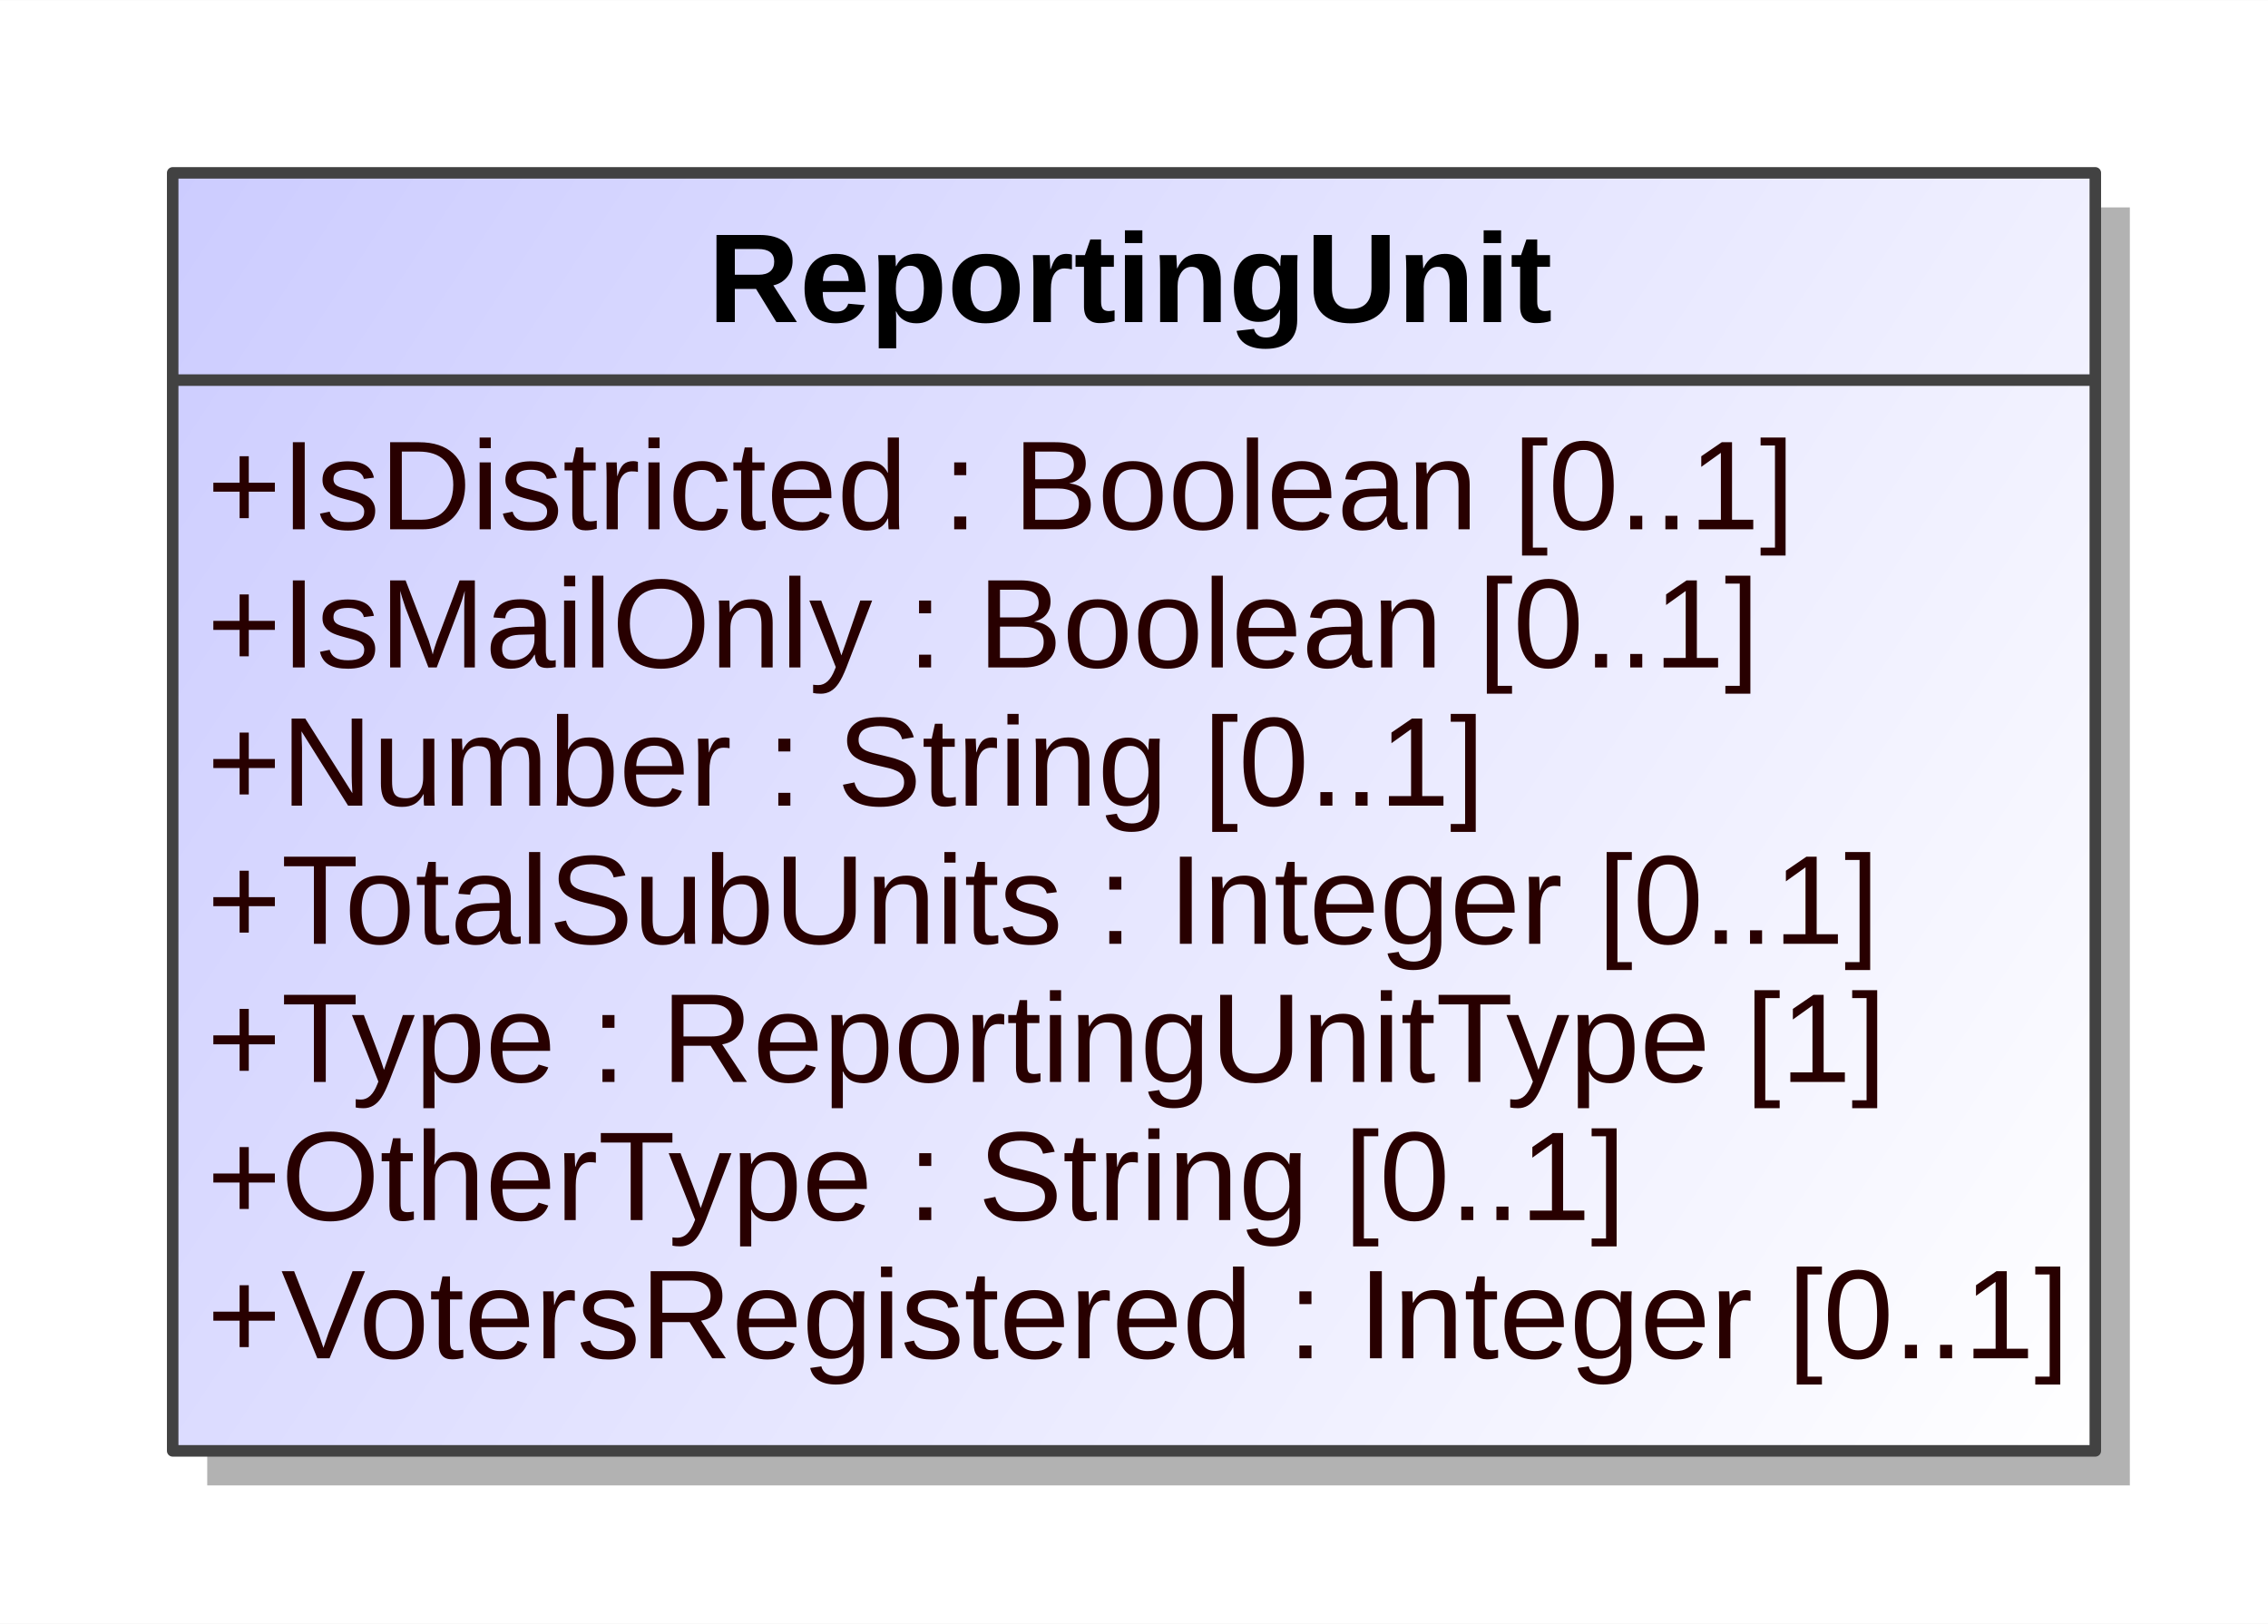
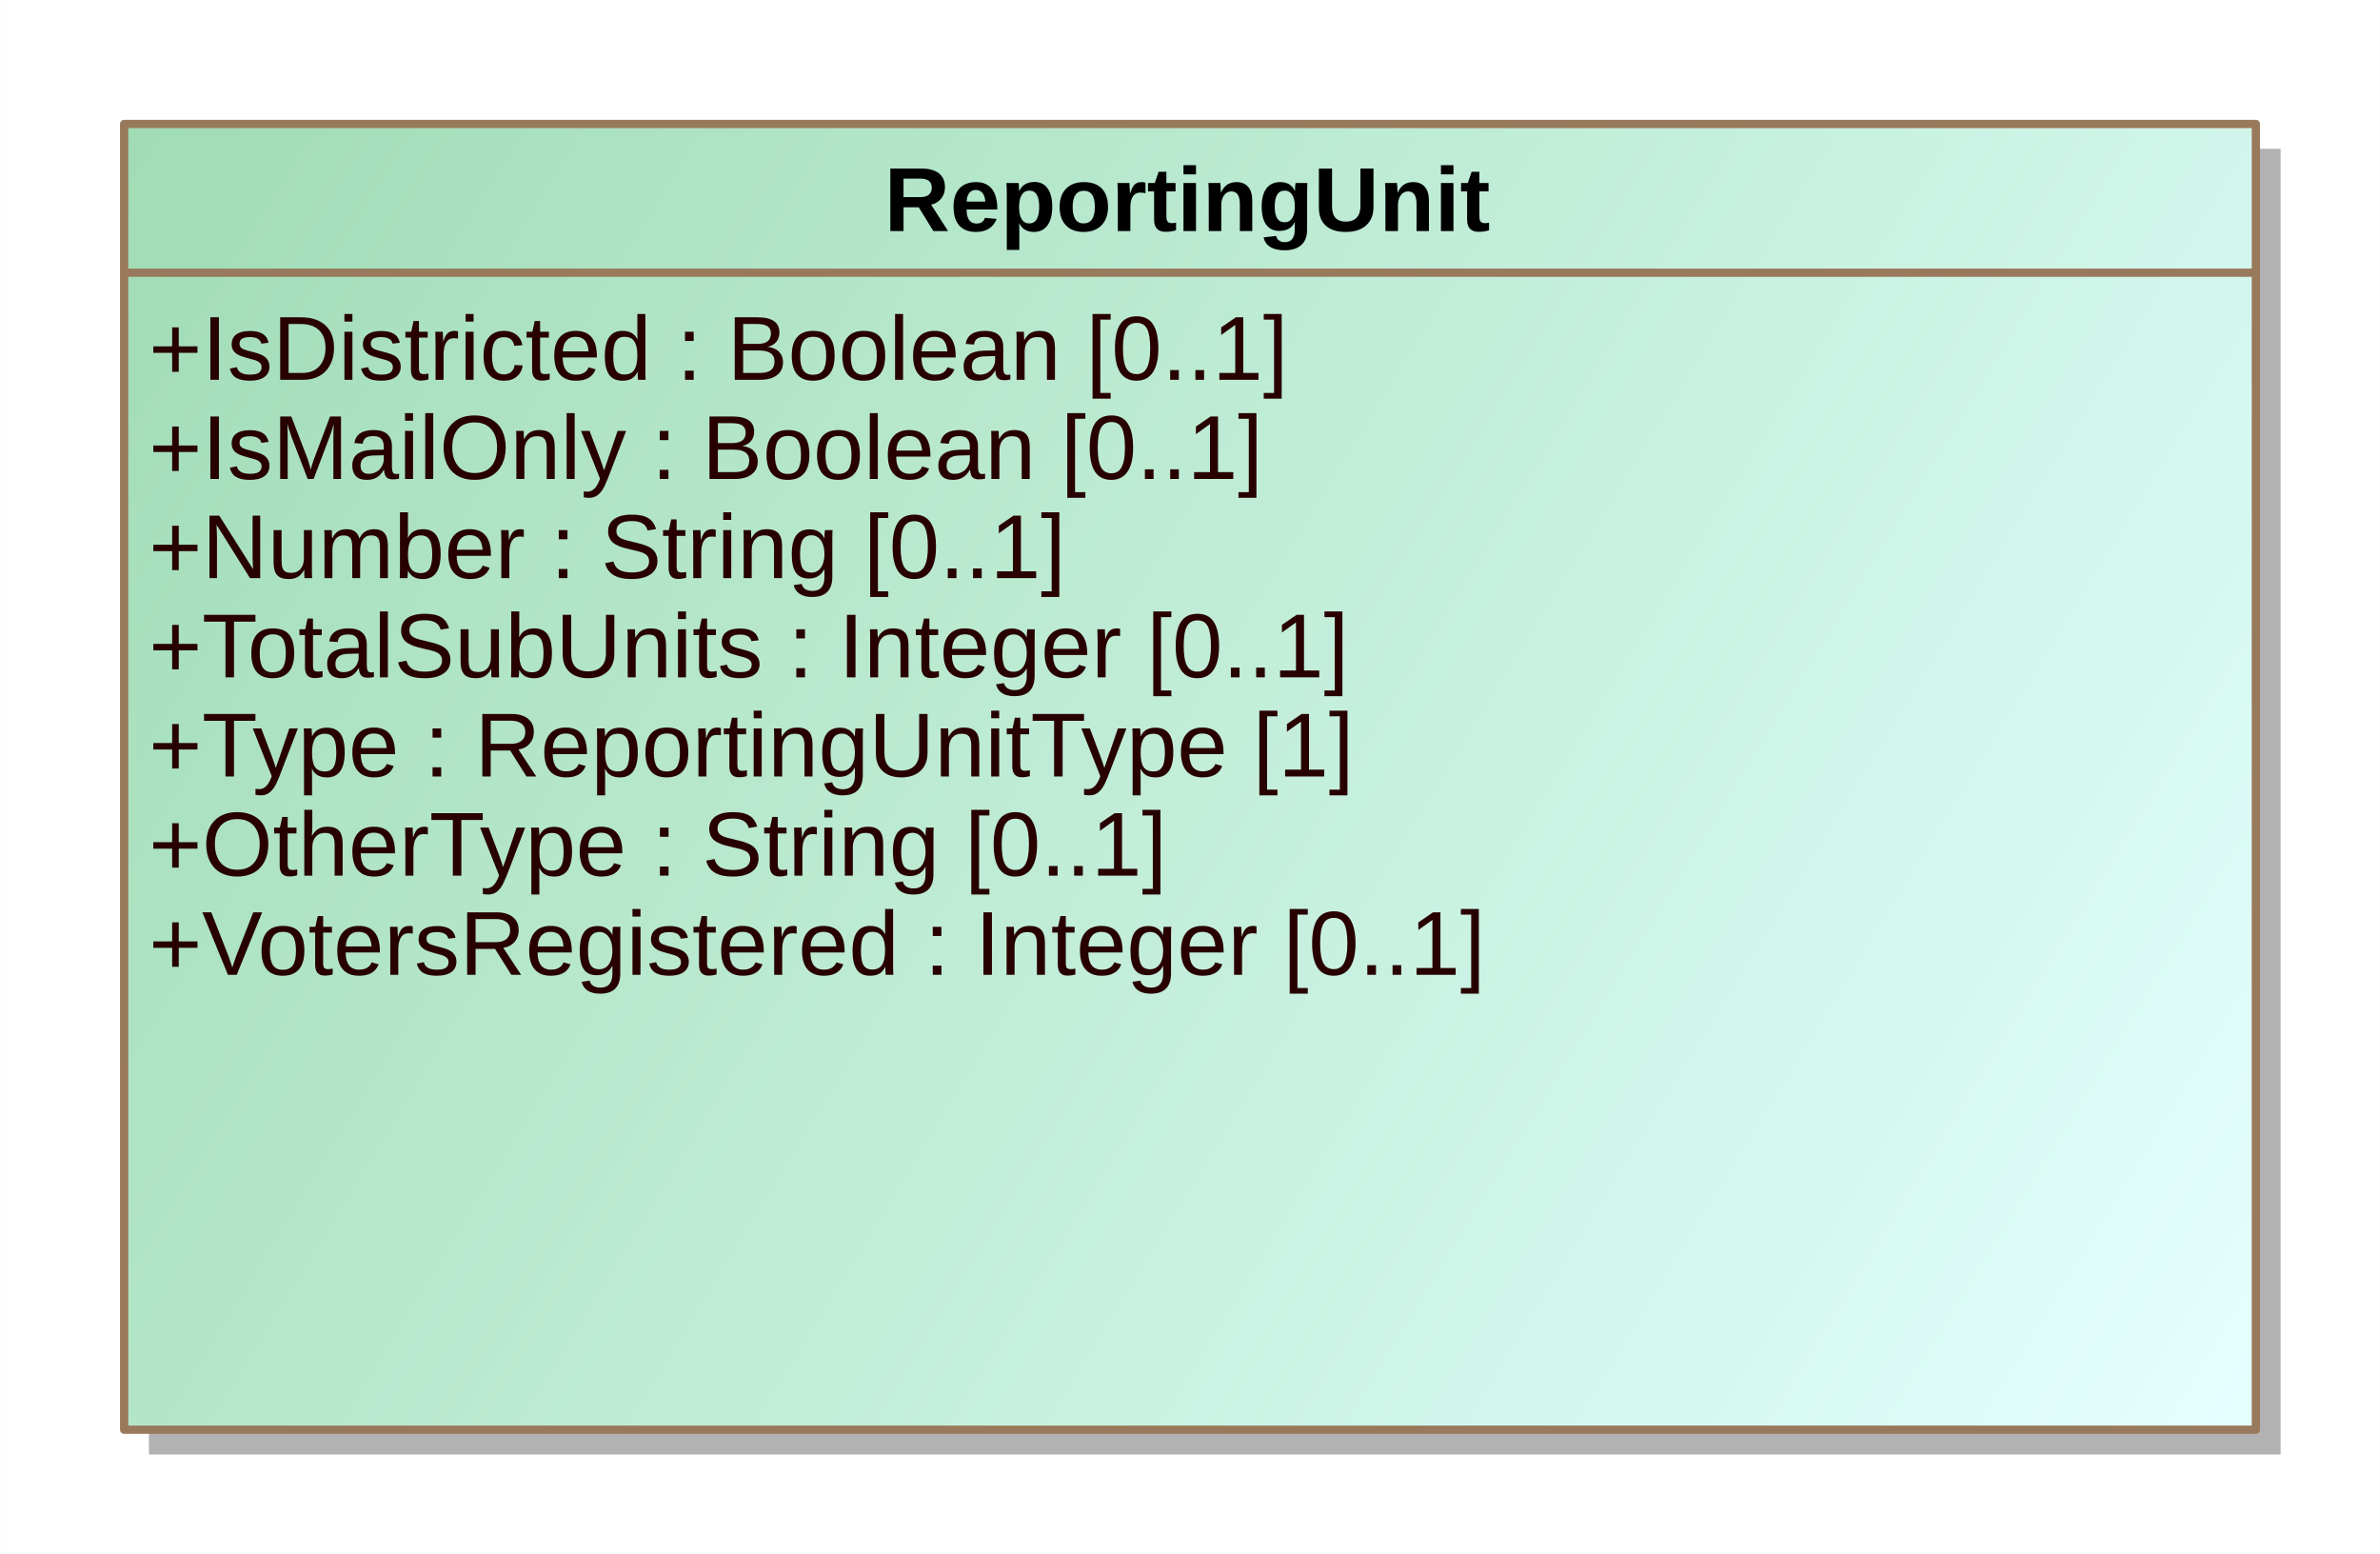
- <svg xmlns="http://www.w3.org/2000/svg" fill-opacity="1" color-rendering="auto" color-interpolation="auto" text-rendering="auto" stroke="black" stroke-linecap="square" width="2.052in" stroke-miterlimit="10" shape-rendering="auto" stroke-opacity="1" fill="black" stroke-dasharray="none" font-weight="normal" stroke-width="1" viewBox="0 0 197 141" height="1.469in" font-family="'Arial'" font-style="normal" stroke-linejoin="miter" font-size="12" stroke-dashoffset="0" image-rendering="auto">
+ <svg xmlns="http://www.w3.org/2000/svg" fill-opacity="1" color-rendering="auto" color-interpolation="auto" text-rendering="auto" stroke="black" stroke-linecap="square" width="3.0in" stroke-miterlimit="10" shape-rendering="auto" stroke-opacity="1" fill="black" stroke-dasharray="none" font-weight="normal" stroke-width="1" viewBox="0 0 288 188" height="1.958in" font-family="'Arial'" font-style="normal" stroke-linejoin="miter" font-size="12" stroke-dashoffset="0" image-rendering="auto">
  <defs id="genericDefs" />
  <g>
    <defs id="defs1">
-       <linearGradient x1="329" gradientUnits="userSpaceOnUse" x2="496" y1="630" y2="741" id="linearGradient1" spreadMethod="pad">
-         <stop stop-opacity="1" stop-color="rgb(204,204,255)" offset="0%" />
-         <stop stop-opacity="1" stop-color="white" offset="100%" />
+       <linearGradient x1="1610" gradientUnits="userSpaceOnUse" x2="1868" y1="1715" y2="1873" id="linearGradient1" spreadMethod="pad">
+         <stop stop-opacity="1" stop-color="rgb(160,220,180)" offset="0%" />
+         <stop stop-opacity="1" stop-color="rgb(228,255,255)" offset="100%" />
      </linearGradient>
      <clipPath clipPathUnits="userSpaceOnUse" id="clipPath1">
-         <path d="M0 0 L197 0 L197 141 L0 141 L0 0 Z" />
+         <path d="M0 0 L288 0 L288 188 L0 188 L0 0 Z" />
      </clipPath>
      <clipPath clipPathUnits="userSpaceOnUse" id="clipPath2">
-         <path d="M314 615 L511 615 L511 756 L314 756 L314 615 Z" />
+         <path d="M1595 1700 L1883 1700 L1883 1888 L1595 1888 L1595 1700 Z" />
      </clipPath>
    </defs>
    <g fill="white" stroke="white">
-       <rect x="0" width="197" height="141" y="0" clip-path="url(#clipPath1)" stroke="none" />
-       <rect x="332" y="633" transform="translate(-314,-615)" clip-path="url(#clipPath2)" fill="rgb(178,178,178)" width="167" text-rendering="geometricPrecision" height="111" stroke="none" />
-       <rect x="329" y="630" transform="translate(-314,-615)" clip-path="url(#clipPath2)" fill="url(#linearGradient1)" width="167" text-rendering="geometricPrecision" height="111" stroke="none" />
+       <rect x="0" width="288" height="188" y="0" clip-path="url(#clipPath1)" stroke="none" />
+       <rect x="1613" y="1718" transform="translate(-1595,-1700)" clip-path="url(#clipPath2)" fill="rgb(178,178,178)" width="258" text-rendering="geometricPrecision" height="158" stroke="none" />
+       <rect x="1610" y="1715" transform="translate(-1595,-1700)" clip-path="url(#clipPath2)" fill="url(#linearGradient1)" width="258" text-rendering="geometricPrecision" height="158" stroke="none" />
    </g>
-     <g fill="rgb(66,66,66)" text-rendering="geometricPrecision" transform="translate(-314,-615)" stroke-linecap="butt" stroke="rgb(66,66,66)" stroke-linejoin="round">
-       <rect fill="none" x="329" width="167" height="111" y="630" clip-path="url(#clipPath2)" />
-       <line y2="648" fill="none" x1="329" clip-path="url(#clipPath2)" x2="496" y1="648" />
-       <text x="332" font-size="11" y="732.958" clip-path="url(#clipPath2)" fill="rgb(40,0,0)" stroke="none" space="preserve">+VotersRegistered : Integer [0..1]</text>
-       <text x="332" font-size="11" y="720.958" clip-path="url(#clipPath2)" fill="rgb(40,0,0)" stroke="none" space="preserve">+OtherType : String [0..1]</text>
-       <text x="332" font-size="11" y="708.958" clip-path="url(#clipPath2)" fill="rgb(40,0,0)" stroke="none" space="preserve">+Type : ReportingUnitType [1]</text>
-       <text x="332" font-size="11" y="696.958" clip-path="url(#clipPath2)" fill="rgb(40,0,0)" stroke="none" space="preserve">+TotalSubUnits : Integer [0..1]</text>
-       <text x="332" font-size="11" y="684.958" clip-path="url(#clipPath2)" fill="rgb(40,0,0)" stroke="none" space="preserve">+Number : String [0..1]</text>
-       <text x="332" font-size="11" y="672.958" clip-path="url(#clipPath2)" fill="rgb(40,0,0)" stroke="none" space="preserve">+IsMailOnly : Boolean [0..1]</text>
-       <text x="332" font-size="11" y="660.958" clip-path="url(#clipPath2)" fill="rgb(40,0,0)" stroke="none" space="preserve">+IsDistricted : Boolean [0..1]</text>
+     <g fill="rgb(153,121,92)" text-rendering="geometricPrecision" transform="translate(-1595,-1700)" stroke-linecap="butt" stroke="rgb(153,121,92)" stroke-linejoin="round">
+       <rect fill="none" x="1610" width="258" height="158" y="1715" clip-path="url(#clipPath2)" />
+       <line y2="1733" fill="none" x1="1610" clip-path="url(#clipPath2)" x2="1868" y1="1733" />
+       <text x="1613" font-size="11" y="1817.958" clip-path="url(#clipPath2)" fill="rgb(40,0,0)" stroke="none" space="preserve">+VotersRegistered : Integer [0..1]</text>
+       <text x="1613" font-size="11" y="1805.958" clip-path="url(#clipPath2)" fill="rgb(40,0,0)" stroke="none" space="preserve">+OtherType : String [0..1]</text>
+       <text x="1613" font-size="11" y="1793.958" clip-path="url(#clipPath2)" fill="rgb(40,0,0)" stroke="none" space="preserve">+Type : ReportingUnitType [1]</text>
+       <text x="1613" font-size="11" y="1781.958" clip-path="url(#clipPath2)" fill="rgb(40,0,0)" stroke="none" space="preserve">+TotalSubUnits : Integer [0..1]</text>
+       <text x="1613" font-size="11" y="1769.958" clip-path="url(#clipPath2)" fill="rgb(40,0,0)" stroke="none" space="preserve">+Number : String [0..1]</text>
+       <text x="1613" font-size="11" y="1757.958" clip-path="url(#clipPath2)" fill="rgb(40,0,0)" stroke="none" space="preserve">+IsMailOnly : Boolean [0..1]</text>
+       <text x="1613" font-size="11" y="1745.958" clip-path="url(#clipPath2)" fill="rgb(40,0,0)" stroke="none" space="preserve">+IsDistricted : Boolean [0..1]</text>
    </g>
-     <g text-rendering="geometricPrecision" font-size="11" font-weight="bold" transform="translate(-314,-615)" stroke-linecap="butt" stroke-linejoin="round">
-       <text x="375.5" space="preserve" y="642.958" clip-path="url(#clipPath2)" stroke="none">ReportingUnit</text>
+     <g text-rendering="geometricPrecision" font-size="11" font-weight="bold" transform="translate(-1595,-1700)" stroke-linecap="butt" stroke-linejoin="round">
+       <text x="1702" space="preserve" y="1727.958" clip-path="url(#clipPath2)" stroke="none">ReportingUnit</text>
    </g>
  </g>
</svg>
